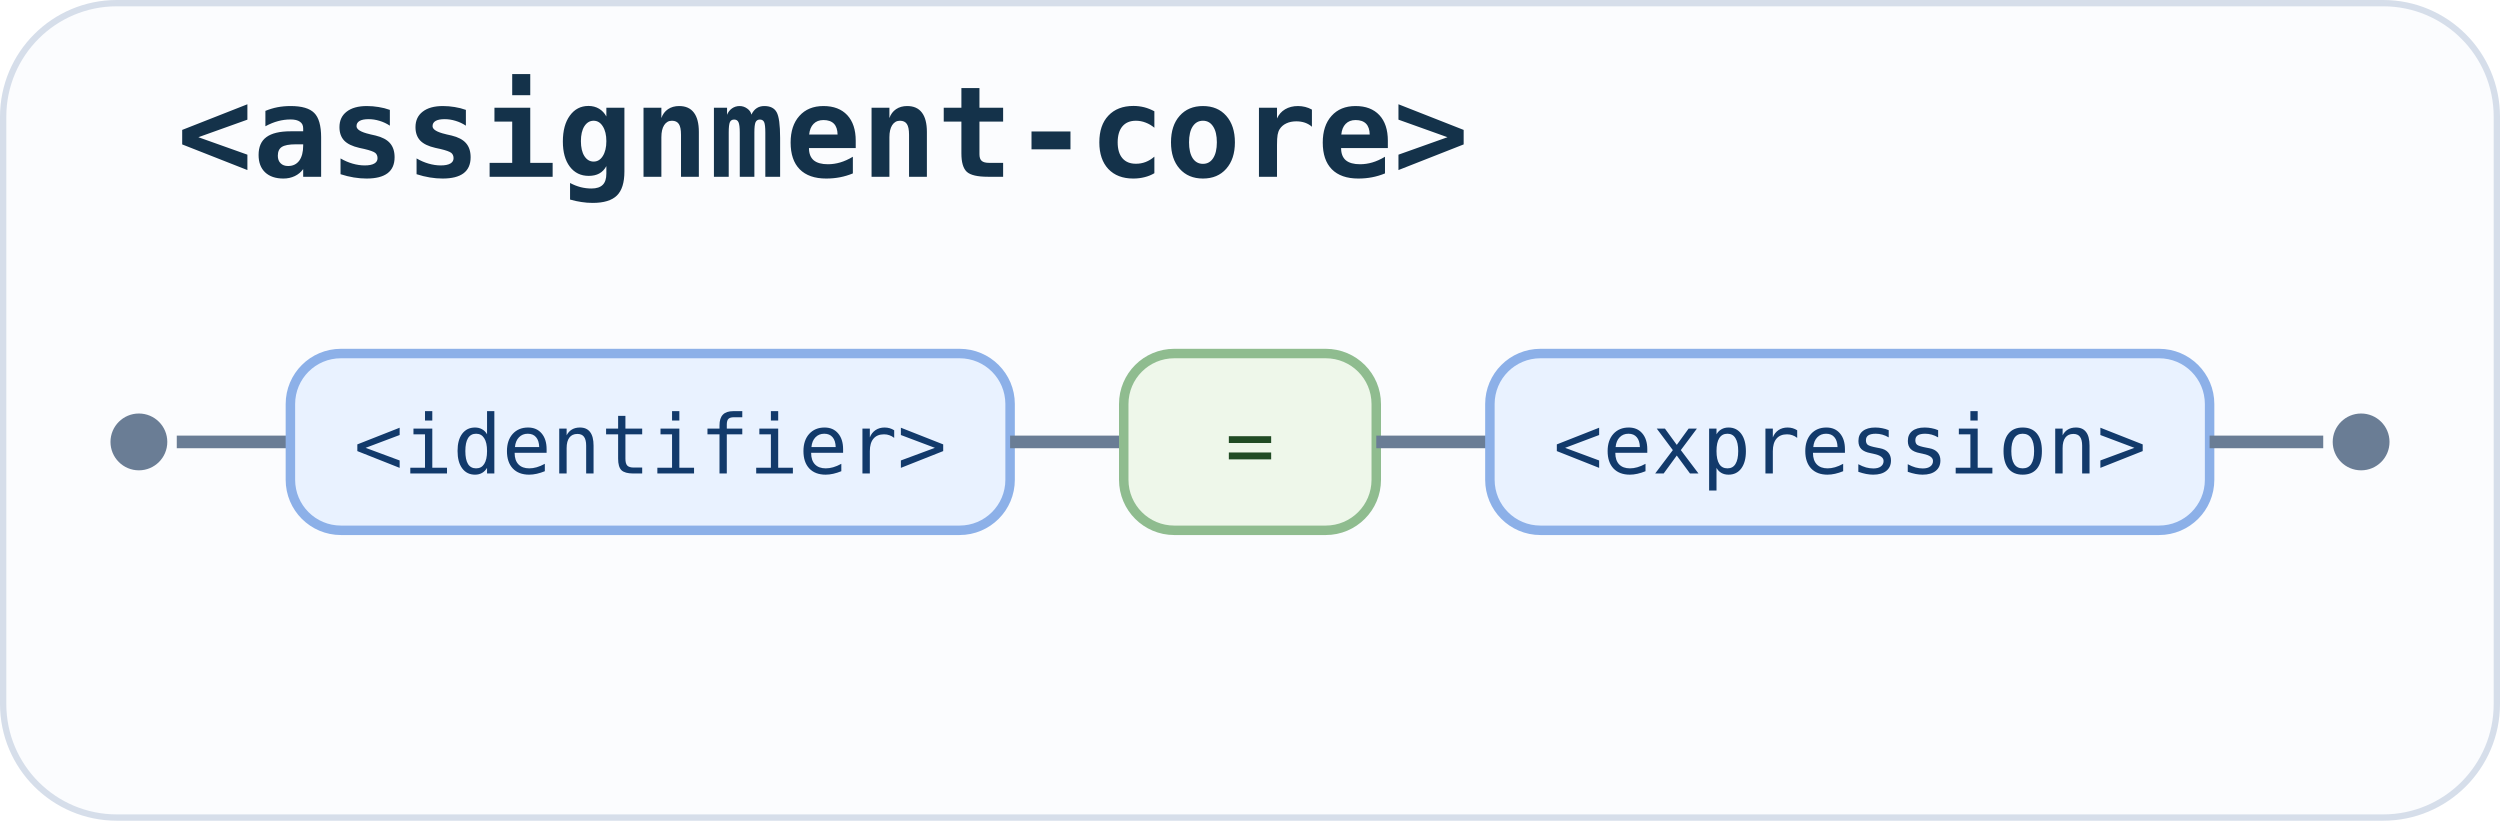
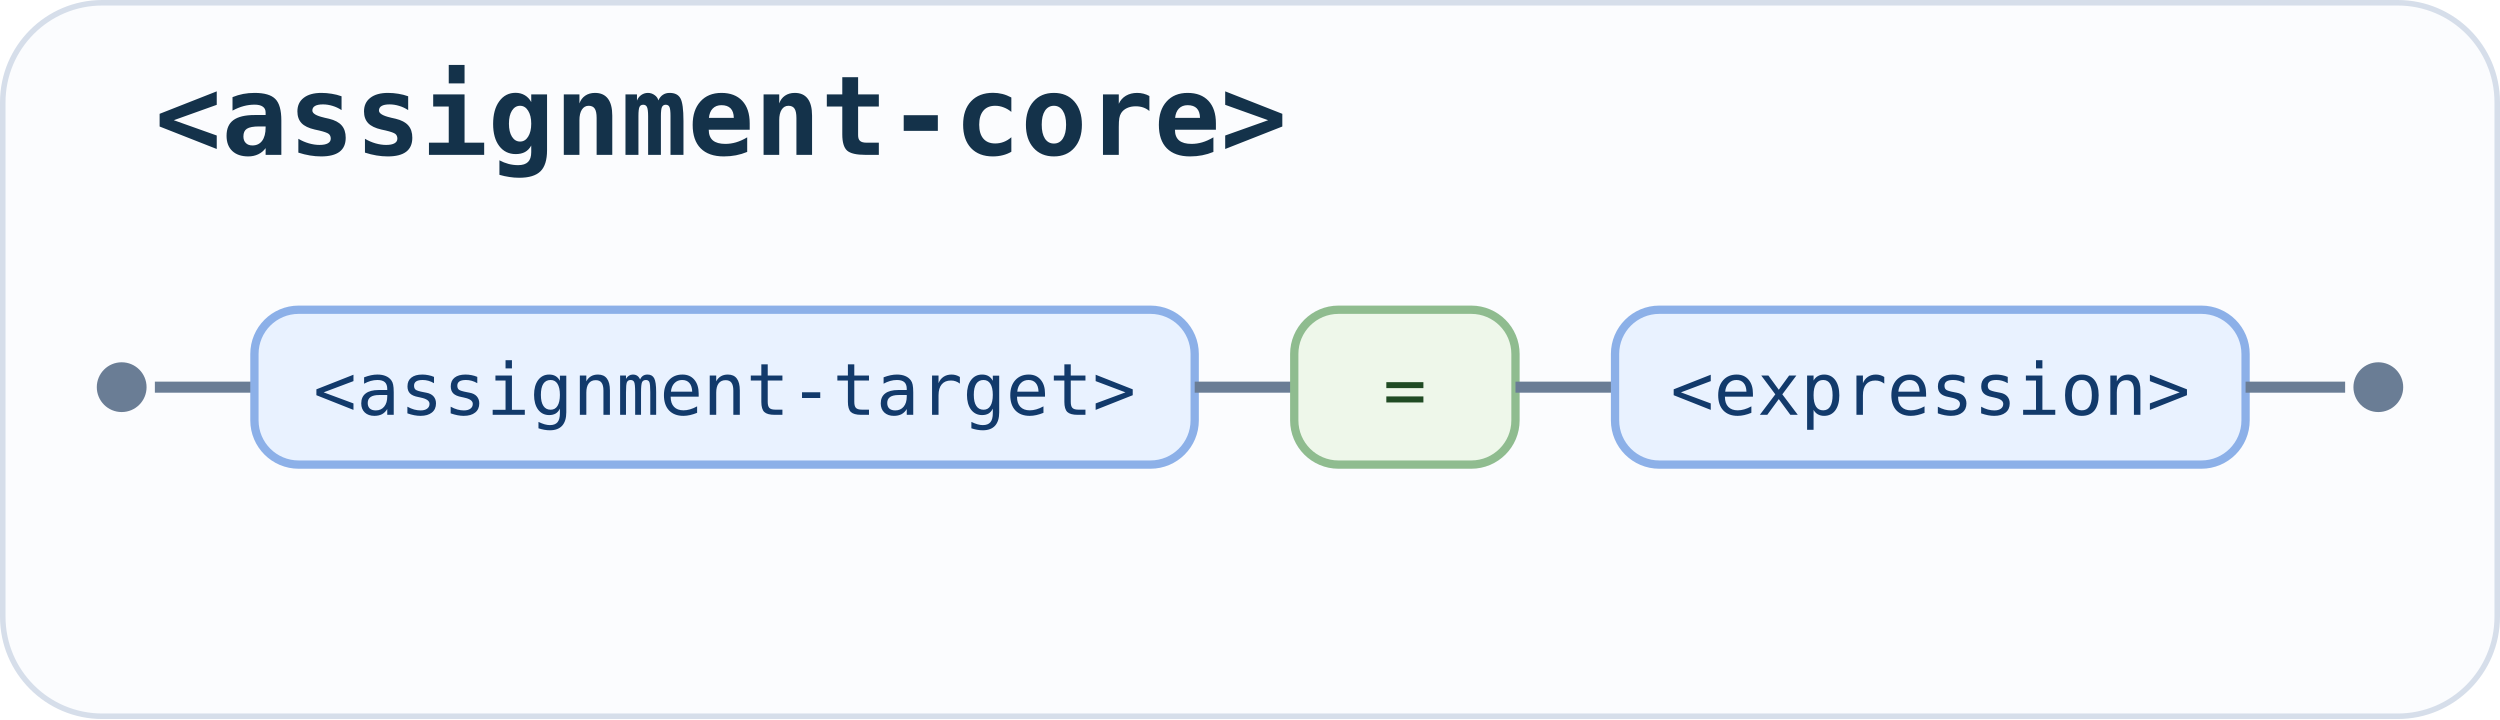
- <svg xmlns="http://www.w3.org/2000/svg" width="396" height="130" viewBox="0 0 396 130" role="img" aria-labelledby="title-assignment_core desc-assignment_core">
-   <rect x="0.5" y="0.5" width="395" height="129" rx="18" fill="#fbfcfe" stroke="#d6deea" />
+ <svg xmlns="http://www.w3.org/2000/svg" width="452" height="130" viewBox="0 0 452 130" role="img" aria-labelledby="title-assignment_core desc-assignment_core">
+   <rect x="0.5" y="0.5" width="451" height="129" rx="18" fill="#fbfcfe" stroke="#d6deea" />
  <text x="28" y="28" fill="#14324a" font-family="ui-monospace, SFMono-Regular, Menlo, Consolas, monospace" font-size="20" font-weight="700">&lt;assignment-core&gt;</text>
  <line x1="28" y1="70" x2="46" y2="70" stroke="#6a7d95" stroke-width="2" />
-   <rect x="46" y="56" width="114" height="28" rx="8" fill="#e9f2ff" stroke="#8cb0e8" stroke-width="1.5" />
-   <text x="103.0" y="75" text-anchor="middle" fill="#123a6b" font-family="ui-monospace, SFMono-Regular, Menlo, Consolas, monospace" font-size="13">&lt;identifier&gt;</text>
-   <line x1="160" y1="70" x2="178" y2="70" stroke="#6a7d95" stroke-width="2" />
-   <rect x="178" y="56" width="40" height="28" rx="8" fill="#eef7ea" stroke="#8fbc8f" stroke-width="1.5" />
-   <text x="198.0" y="75" text-anchor="middle" fill="#204b24" font-family="ui-monospace, SFMono-Regular, Menlo, Consolas, monospace" font-size="13">=</text>
-   <line x1="218" y1="70" x2="236" y2="70" stroke="#6a7d95" stroke-width="2" />
-   <rect x="236" y="56" width="114" height="28" rx="8" fill="#e9f2ff" stroke="#8cb0e8" stroke-width="1.5" />
-   <text x="293.0" y="75" text-anchor="middle" fill="#123a6b" font-family="ui-monospace, SFMono-Regular, Menlo, Consolas, monospace" font-size="13">&lt;expression&gt;</text>
-   <line x1="350" y1="70" x2="368" y2="70" stroke="#6a7d95" stroke-width="2" />
+   <rect x="46" y="56" width="170" height="28" rx="8" fill="#e9f2ff" stroke="#8cb0e8" stroke-width="1.5" />
+   <text x="131.0" y="75" text-anchor="middle" fill="#123a6b" font-family="ui-monospace, SFMono-Regular, Menlo, Consolas, monospace" font-size="13">&lt;assignment-target&gt;</text>
+   <line x1="216" y1="70" x2="234" y2="70" stroke="#6a7d95" stroke-width="2" />
+   <rect x="234" y="56" width="40" height="28" rx="8" fill="#eef7ea" stroke="#8fbc8f" stroke-width="1.5" />
+   <text x="254.0" y="75" text-anchor="middle" fill="#204b24" font-family="ui-monospace, SFMono-Regular, Menlo, Consolas, monospace" font-size="13">=</text>
+   <line x1="274" y1="70" x2="292" y2="70" stroke="#6a7d95" stroke-width="2" />
+   <rect x="292" y="56" width="114" height="28" rx="8" fill="#e9f2ff" stroke="#8cb0e8" stroke-width="1.5" />
+   <text x="349.0" y="75" text-anchor="middle" fill="#123a6b" font-family="ui-monospace, SFMono-Regular, Menlo, Consolas, monospace" font-size="13">&lt;expression&gt;</text>
+   <line x1="406" y1="70" x2="424" y2="70" stroke="#6a7d95" stroke-width="2" />
  <circle cx="22" cy="70" r="4.5" fill="#6a7d95" />
-   <circle cx="374" cy="70" r="4.5" fill="#6a7d95" />
+   <circle cx="430" cy="70" r="4.5" fill="#6a7d95" />
</svg>
